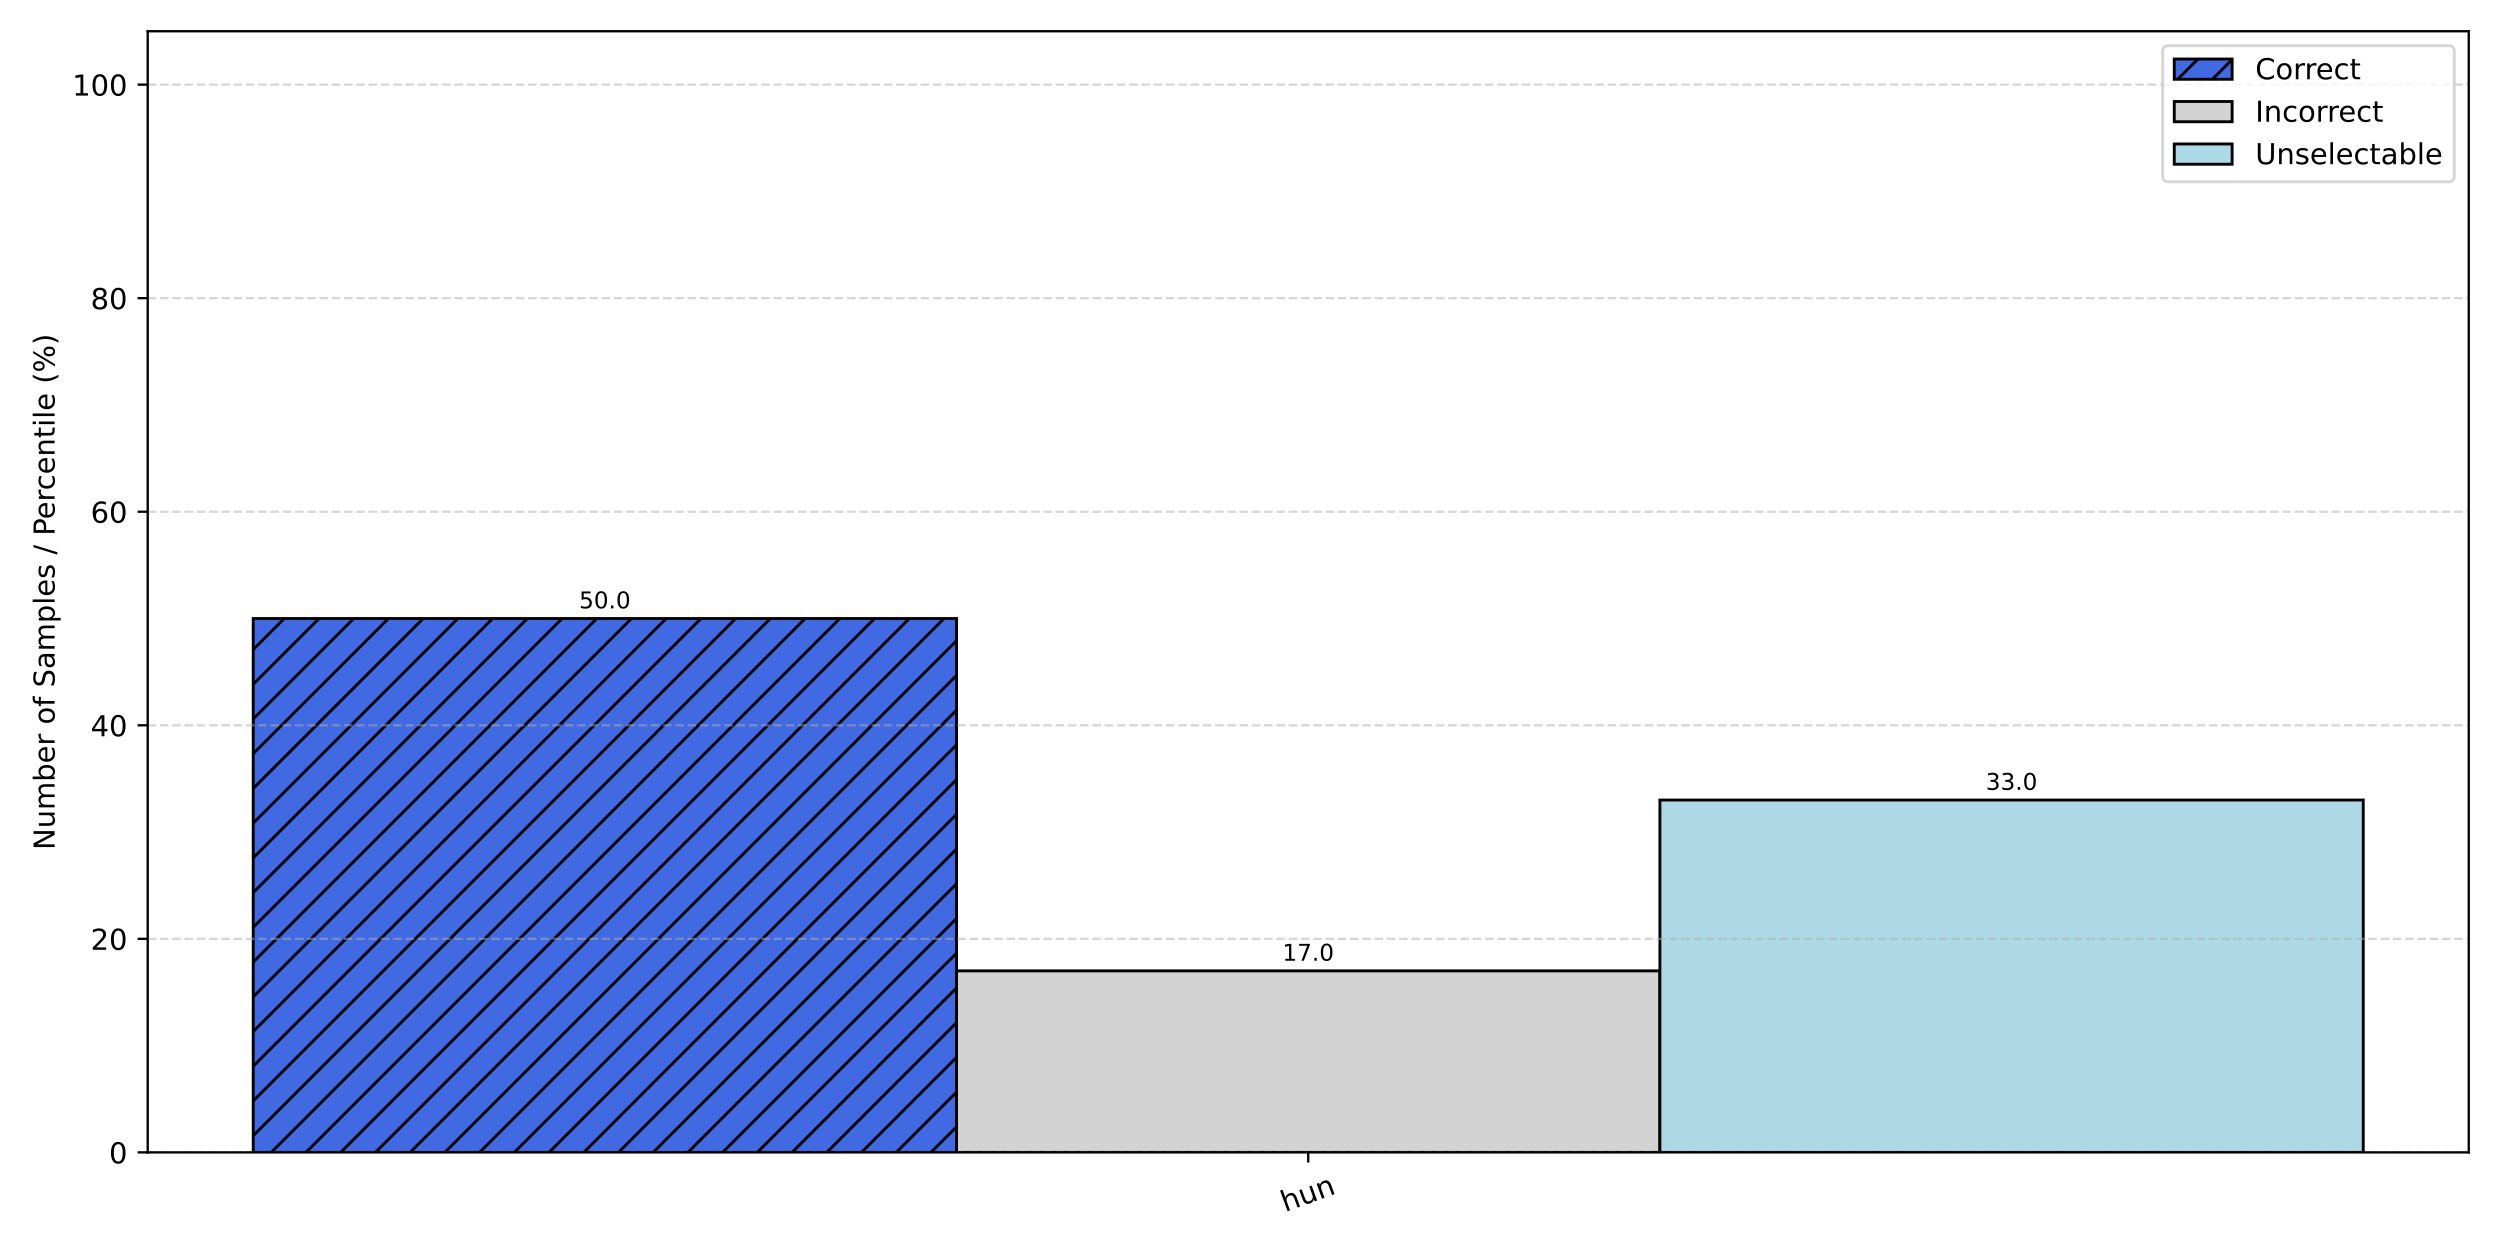
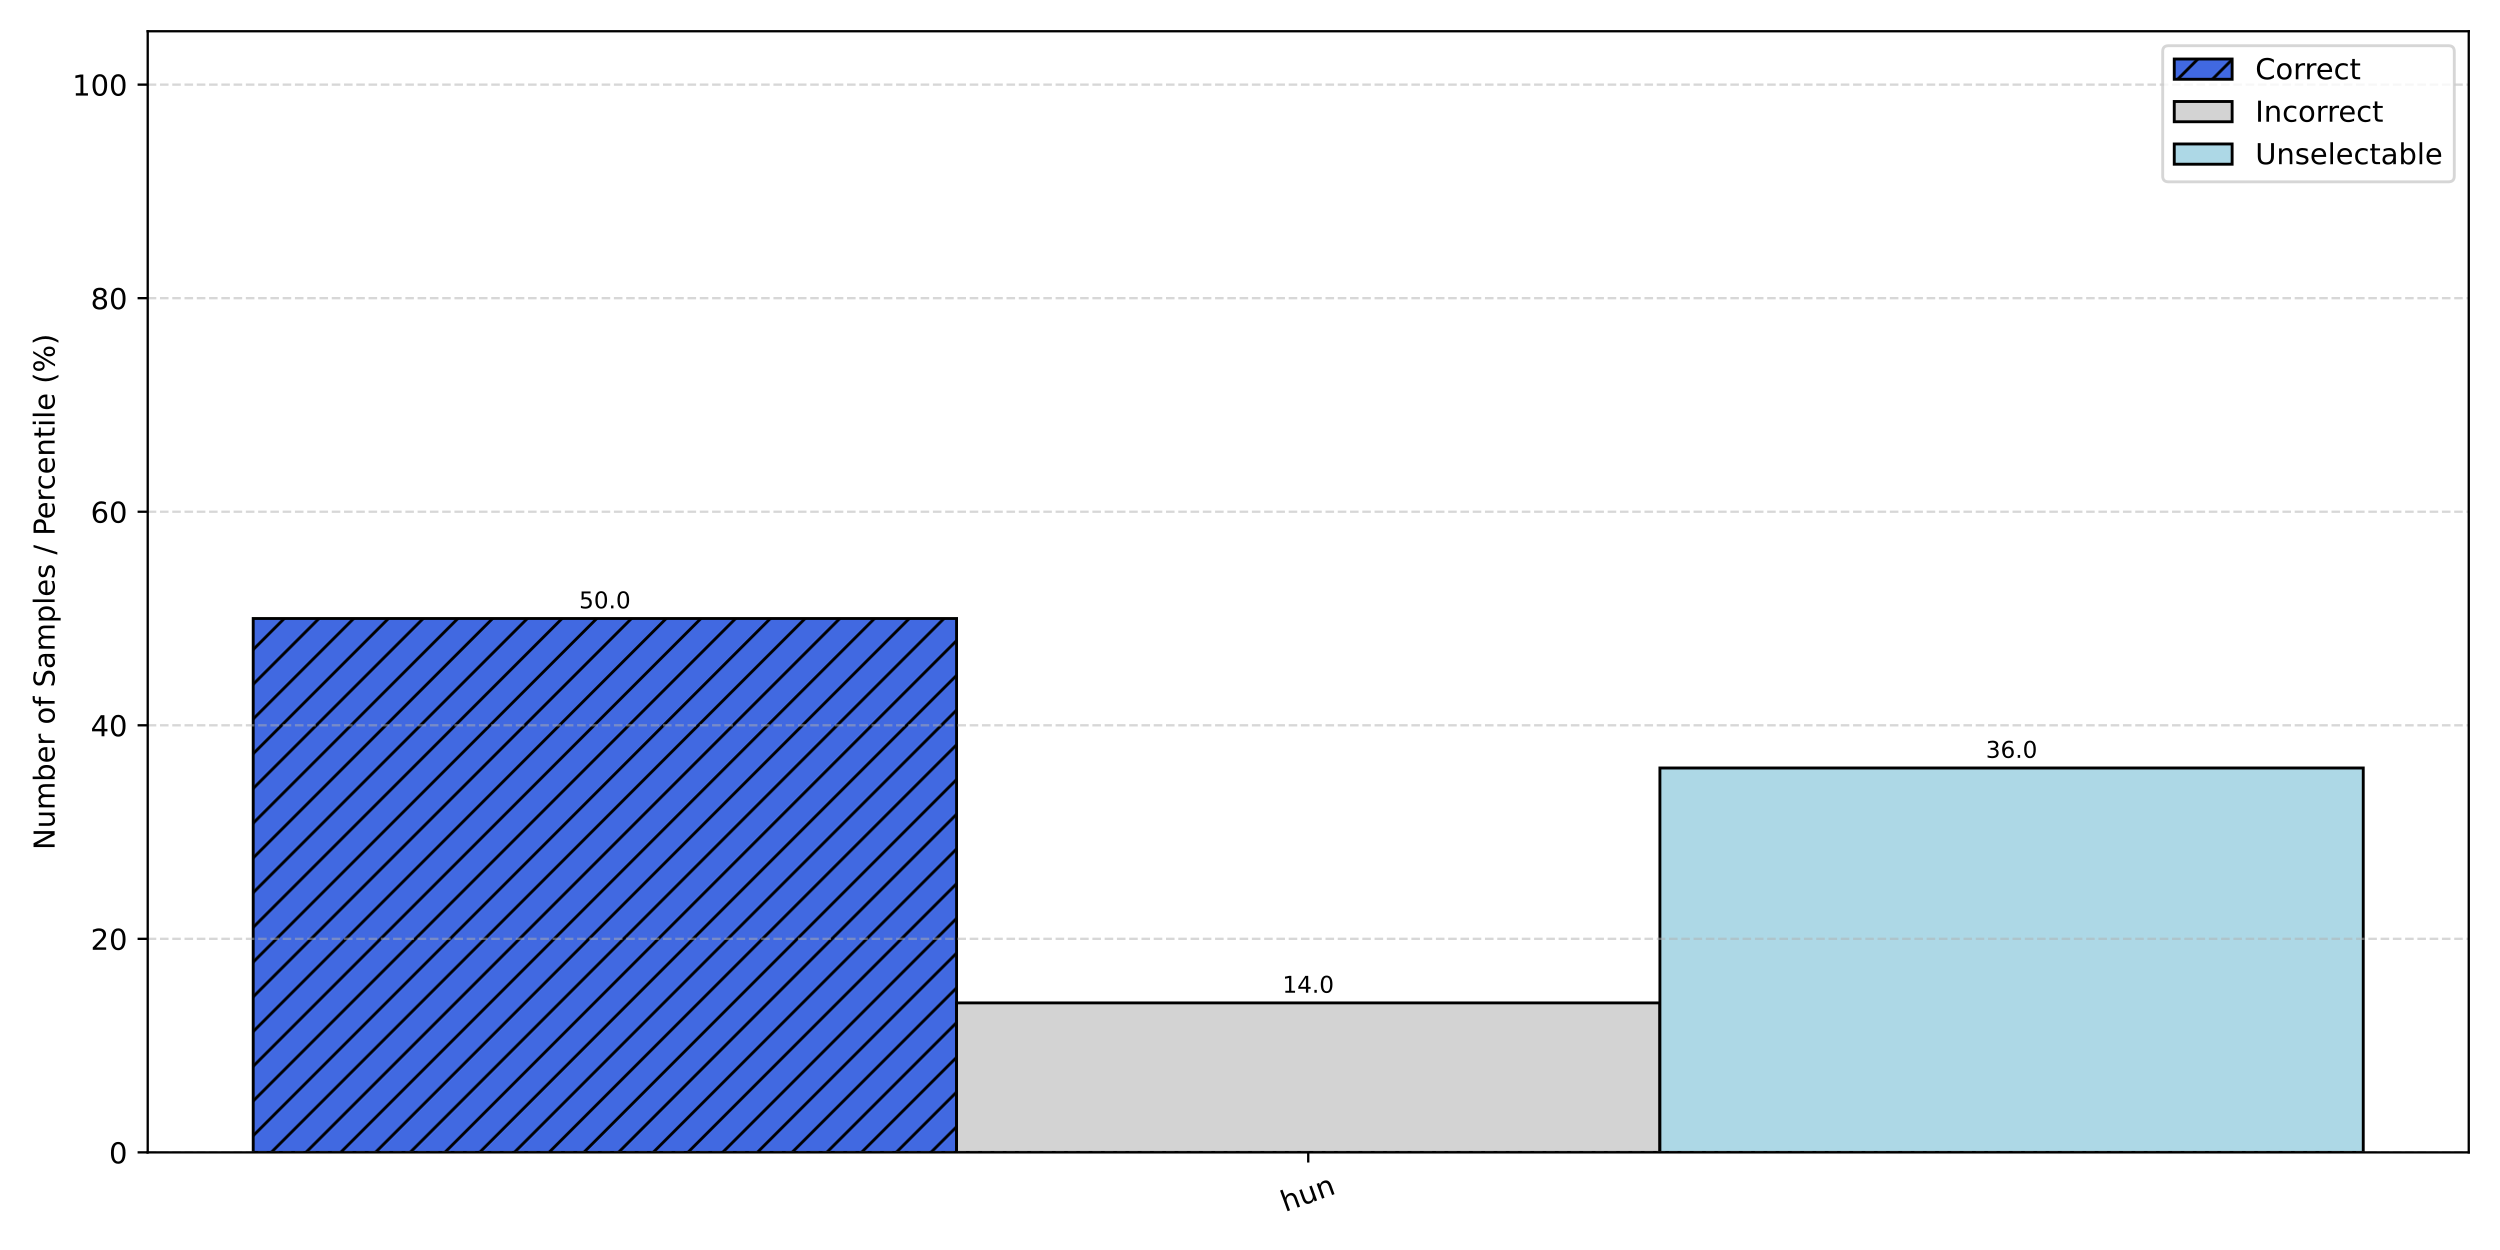
<svg xmlns="http://www.w3.org/2000/svg" xmlns:xlink="http://www.w3.org/1999/xlink" width="864pt" height="432pt" viewBox="0 0 864 432" version="1.1">
  <defs>
    <style type="text/css">*{stroke-linejoin: round; stroke-linecap: butt}</style>
  </defs>
  <g id="figure_1">
    <g id="patch_1">
      <path d="M 0 432  L 864 432  L 864 0  L 0 0  z " style="fill: #ffffff" />
    </g>
    <g id="axes_1">
      <g id="patch_2">
        <path d="M 51.05 398.264  L 853.2 398.264  L 853.2 10.8  L 51.05 10.8  z " style="fill: #ffffff" />
      </g>
      <g id="patch_3">
-         <path d="M 87.511 398.264  L 330.587 398.264  L 330.587 213.757  L 87.511 213.757  z " clip-path="url(#p5df76dbba8)" style="fill: url(#hac5fcfdf93); stroke: #000000; stroke-linejoin: miter" />
+         <path d="M 87.511 398.264  L 330.587 398.264  L 330.587 213.757  L 87.511 213.757  z " clip-path="url(#p2c3828a255)" style="fill: url(#hc8f9ef2264); stroke: #000000; stroke-linejoin: miter" />
      </g>
      <g id="patch_4">
-         <path d="M 330.587 398.264  L 573.663 398.264  L 573.663 335.531  L 330.587 335.531  z " clip-path="url(#p5df76dbba8)" style="fill: #d3d3d3; stroke: #000000; stroke-linejoin: miter" />
+         <path d="M 330.587 398.264  L 573.663 398.264  L 573.663 346.602  L 330.587 346.602  z " clip-path="url(#p2c3828a255)" style="fill: #d3d3d3; stroke: #000000; stroke-linejoin: miter" />
      </g>
      <g id="patch_5">
-         <path d="M 573.663 398.264  L 816.739 398.264  L 816.739 276.489  L 573.663 276.489  z " clip-path="url(#p5df76dbba8)" style="fill: #add8e6; stroke: #000000; stroke-linejoin: miter" />
+         <path d="M 573.663 398.264  L 816.739 398.264  L 816.739 265.419  L 573.663 265.419  z " clip-path="url(#p2c3828a255)" style="fill: #add8e6; stroke: #000000; stroke-linejoin: miter" />
      </g>
      <g id="matplotlib.axis_1">
        <g id="xtick_1">
          <g id="line2d_1">
            <defs>
-               <path id="m84ea73b405" d="M 0 0  L 0 3.5  " style="stroke: #000000; stroke-width: 0.8" />
-             </defs>
-             <g>
-               <use xlink:href="#m84ea73b405" x="452.125" y="398.264" style="stroke: #000000; stroke-width: 0.8" />
+               <path id="mce3da3071a" d="M 0 0  L 0 3.5  " style="stroke: #000000; stroke-width: 0.8" />
+             </defs>
+             <g>
+               <use xlink:href="#mce3da3071a" x="452.125" y="398.264" style="stroke: #000000; stroke-width: 0.8" />
            </g>
          </g>
          <g id="text_1">
            <g transform="translate(444.1358 418.9066) rotate(-20) scale(0.1 -0.1)">
              <defs>
                <path id="DejaVuSans-68" d="M 3513 2113  L 3513 0  L 2938 0  L 2938 2094  Q 2938 2591 2744 2837  Q 2550 3084 2163 3084  Q 1697 3084 1428 2787  Q 1159 2491 1159 1978  L 1159 0  L 581 0  L 581 4863  L 1159 4863  L 1159 2956  Q 1366 3272 1645 3428  Q 1925 3584 2291 3584  Q 2894 3584 3203 3211  Q 3513 2838 3513 2113  z " transform="scale(0.015625)" />
                <path id="DejaVuSans-75" d="M 544 1381  L 544 3500  L 1119 3500  L 1119 1403  Q 1119 906 1312 657  Q 1506 409 1894 409  Q 2359 409 2629 706  Q 2900 1003 2900 1516  L 2900 3500  L 3475 3500  L 3475 0  L 2900 0  L 2900 538  Q 2691 219 2414 64  Q 2138 -91 1772 -91  Q 1169 -91 856 284  Q 544 659 544 1381  z M 1991 3584  L 1991 3584  z " transform="scale(0.015625)" />
                <path id="DejaVuSans-6e" d="M 3513 2113  L 3513 0  L 2938 0  L 2938 2094  Q 2938 2591 2744 2837  Q 2550 3084 2163 3084  Q 1697 3084 1428 2787  Q 1159 2491 1159 1978  L 1159 0  L 581 0  L 581 3500  L 1159 3500  L 1159 2956  Q 1366 3272 1645 3428  Q 1925 3584 2291 3584  Q 2894 3584 3203 3211  Q 3513 2838 3513 2113  z " transform="scale(0.015625)" />
              </defs>
              <use xlink:href="#DejaVuSans-68" />
              <use xlink:href="#DejaVuSans-75" transform="translate(63.37891 0)" />
              <use xlink:href="#DejaVuSans-6e" transform="translate(126.7578 0)" />
            </g>
          </g>
        </g>
      </g>
      <g id="matplotlib.axis_2">
        <g id="ytick_1">
          <g id="line2d_2">
-             <path d="M 51.05 398.264  L 853.2 398.264  " clip-path="url(#p5df76dbba8)" style="fill: none; stroke-dasharray: 2.96,1.28; stroke-dashoffset: 0; stroke: #b0b0b0; stroke-opacity: 0.5; stroke-width: 0.8" />
+             <path d="M 51.05 398.264  L 853.2 398.264  " clip-path="url(#p2c3828a255)" style="fill: none; stroke-dasharray: 2.96,1.28; stroke-dashoffset: 0; stroke: #b0b0b0; stroke-opacity: 0.5; stroke-width: 0.8" />
          </g>
          <g id="line2d_3">
            <defs>
-               <path id="m98b6b7f168" d="M 0 0  L -3.5 0  " style="stroke: #000000; stroke-width: 0.8" />
-             </defs>
-             <g>
-               <use xlink:href="#m98b6b7f168" x="51.05" y="398.264" style="stroke: #000000; stroke-width: 0.8" />
+               <path id="m13488a6b2f" d="M 0 0  L -3.5 0  " style="stroke: #000000; stroke-width: 0.8" />
+             </defs>
+             <g>
+               <use xlink:href="#m13488a6b2f" x="51.05" y="398.264" style="stroke: #000000; stroke-width: 0.8" />
            </g>
          </g>
          <g id="text_2">
            <g transform="translate(37.6875 402.0629) scale(0.1 -0.1)">
              <defs>
                <path id="DejaVuSans-30" d="M 2034 4250  Q 1547 4250 1301 3770  Q 1056 3291 1056 2328  Q 1056 1369 1301 889  Q 1547 409 2034 409  Q 2525 409 2770 889  Q 3016 1369 3016 2328  Q 3016 3291 2770 3770  Q 2525 4250 2034 4250  z M 2034 4750  Q 2819 4750 3233 4129  Q 3647 3509 3647 2328  Q 3647 1150 3233 529  Q 2819 -91 2034 -91  Q 1250 -91 836 529  Q 422 1150 422 2328  Q 422 3509 836 4129  Q 1250 4750 2034 4750  z " transform="scale(0.015625)" />
              </defs>
              <use xlink:href="#DejaVuSans-30" />
            </g>
          </g>
        </g>
        <g id="ytick_2">
          <g id="line2d_4">
-             <path d="M 51.05 324.461  L 853.2 324.461  " clip-path="url(#p5df76dbba8)" style="fill: none; stroke-dasharray: 2.96,1.28; stroke-dashoffset: 0; stroke: #b0b0b0; stroke-opacity: 0.5; stroke-width: 0.8" />
+             <path d="M 51.05 324.461  L 853.2 324.461  " clip-path="url(#p2c3828a255)" style="fill: none; stroke-dasharray: 2.96,1.28; stroke-dashoffset: 0; stroke: #b0b0b0; stroke-opacity: 0.5; stroke-width: 0.8" />
          </g>
          <g id="line2d_5">
            <g>
-               <use xlink:href="#m98b6b7f168" x="51.05" y="324.461" style="stroke: #000000; stroke-width: 0.8" />
+               <use xlink:href="#m13488a6b2f" x="51.05" y="324.461" style="stroke: #000000; stroke-width: 0.8" />
            </g>
          </g>
          <g id="text_3">
            <g transform="translate(31.325 328.2603) scale(0.1 -0.1)">
              <defs>
                <path id="DejaVuSans-32" d="M 1228 531  L 3431 531  L 3431 0  L 469 0  L 469 531  Q 828 903 1448 1529  Q 2069 2156 2228 2338  Q 2531 2678 2651 2914  Q 2772 3150 2772 3378  Q 2772 3750 2511 3984  Q 2250 4219 1831 4219  Q 1534 4219 1204 4116  Q 875 4013 500 3803  L 500 4441  Q 881 4594 1212 4672  Q 1544 4750 1819 4750  Q 2544 4750 2975 4387  Q 3406 4025 3406 3419  Q 3406 3131 3298 2873  Q 3191 2616 2906 2266  Q 2828 2175 2409 1742  Q 1991 1309 1228 531  z " transform="scale(0.015625)" />
              </defs>
              <use xlink:href="#DejaVuSans-32" />
              <use xlink:href="#DejaVuSans-30" transform="translate(63.62305 0)" />
            </g>
          </g>
        </g>
        <g id="ytick_3">
          <g id="line2d_6">
-             <path d="M 51.05 250.658  L 853.2 250.658  " clip-path="url(#p5df76dbba8)" style="fill: none; stroke-dasharray: 2.96,1.28; stroke-dashoffset: 0; stroke: #b0b0b0; stroke-opacity: 0.5; stroke-width: 0.8" />
+             <path d="M 51.05 250.658  L 853.2 250.658  " clip-path="url(#p2c3828a255)" style="fill: none; stroke-dasharray: 2.96,1.28; stroke-dashoffset: 0; stroke: #b0b0b0; stroke-opacity: 0.5; stroke-width: 0.8" />
          </g>
          <g id="line2d_7">
            <g>
-               <use xlink:href="#m98b6b7f168" x="51.05" y="250.658" style="stroke: #000000; stroke-width: 0.8" />
+               <use xlink:href="#m13488a6b2f" x="51.05" y="250.658" style="stroke: #000000; stroke-width: 0.8" />
            </g>
          </g>
          <g id="text_4">
            <g transform="translate(31.325 254.4577) scale(0.1 -0.1)">
              <defs>
                <path id="DejaVuSans-34" d="M 2419 4116  L 825 1625  L 2419 1625  L 2419 4116  z M 2253 4666  L 3047 4666  L 3047 1625  L 3713 1625  L 3713 1100  L 3047 1100  L 3047 0  L 2419 0  L 2419 1100  L 313 1100  L 313 1709  L 2253 4666  z " transform="scale(0.015625)" />
              </defs>
              <use xlink:href="#DejaVuSans-34" />
              <use xlink:href="#DejaVuSans-30" transform="translate(63.62305 0)" />
            </g>
          </g>
        </g>
        <g id="ytick_4">
          <g id="line2d_8">
-             <path d="M 51.05 176.856  L 853.2 176.856  " clip-path="url(#p5df76dbba8)" style="fill: none; stroke-dasharray: 2.96,1.28; stroke-dashoffset: 0; stroke: #b0b0b0; stroke-opacity: 0.5; stroke-width: 0.8" />
+             <path d="M 51.05 176.856  L 853.2 176.856  " clip-path="url(#p2c3828a255)" style="fill: none; stroke-dasharray: 2.96,1.28; stroke-dashoffset: 0; stroke: #b0b0b0; stroke-opacity: 0.5; stroke-width: 0.8" />
          </g>
          <g id="line2d_9">
            <g>
-               <use xlink:href="#m98b6b7f168" x="51.05" y="176.856" style="stroke: #000000; stroke-width: 0.8" />
+               <use xlink:href="#m13488a6b2f" x="51.05" y="176.856" style="stroke: #000000; stroke-width: 0.8" />
            </g>
          </g>
          <g id="text_5">
            <g transform="translate(31.325 180.6551) scale(0.1 -0.1)">
              <defs>
                <path id="DejaVuSans-36" d="M 2113 2584  Q 1688 2584 1439 2293  Q 1191 2003 1191 1497  Q 1191 994 1439 701  Q 1688 409 2113 409  Q 2538 409 2786 701  Q 3034 994 3034 1497  Q 3034 2003 2786 2293  Q 2538 2584 2113 2584  z M 3366 4563  L 3366 3988  Q 3128 4100 2886 4159  Q 2644 4219 2406 4219  Q 1781 4219 1451 3797  Q 1122 3375 1075 2522  Q 1259 2794 1537 2939  Q 1816 3084 2150 3084  Q 2853 3084 3261 2657  Q 3669 2231 3669 1497  Q 3669 778 3244 343  Q 2819 -91 2113 -91  Q 1303 -91 875 529  Q 447 1150 447 2328  Q 447 3434 972 4092  Q 1497 4750 2381 4750  Q 2619 4750 2861 4703  Q 3103 4656 3366 4563  z " transform="scale(0.015625)" />
              </defs>
              <use xlink:href="#DejaVuSans-36" />
              <use xlink:href="#DejaVuSans-30" transform="translate(63.62305 0)" />
            </g>
          </g>
        </g>
        <g id="ytick_5">
          <g id="line2d_10">
-             <path d="M 51.05 103.053  L 853.2 103.053  " clip-path="url(#p5df76dbba8)" style="fill: none; stroke-dasharray: 2.96,1.28; stroke-dashoffset: 0; stroke: #b0b0b0; stroke-opacity: 0.5; stroke-width: 0.8" />
+             <path d="M 51.05 103.053  L 853.2 103.053  " clip-path="url(#p2c3828a255)" style="fill: none; stroke-dasharray: 2.96,1.28; stroke-dashoffset: 0; stroke: #b0b0b0; stroke-opacity: 0.5; stroke-width: 0.8" />
          </g>
          <g id="line2d_11">
            <g>
-               <use xlink:href="#m98b6b7f168" x="51.05" y="103.053" style="stroke: #000000; stroke-width: 0.8" />
+               <use xlink:href="#m13488a6b2f" x="51.05" y="103.053" style="stroke: #000000; stroke-width: 0.8" />
            </g>
          </g>
          <g id="text_6">
            <g transform="translate(31.325 106.8525) scale(0.1 -0.1)">
              <defs>
                <path id="DejaVuSans-38" d="M 2034 2216  Q 1584 2216 1326 1975  Q 1069 1734 1069 1313  Q 1069 891 1326 650  Q 1584 409 2034 409  Q 2484 409 2743 651  Q 3003 894 3003 1313  Q 3003 1734 2745 1975  Q 2488 2216 2034 2216  z M 1403 2484  Q 997 2584 770 2862  Q 544 3141 544 3541  Q 544 4100 942 4425  Q 1341 4750 2034 4750  Q 2731 4750 3128 4425  Q 3525 4100 3525 3541  Q 3525 3141 3298 2862  Q 3072 2584 2669 2484  Q 3125 2378 3379 2068  Q 3634 1759 3634 1313  Q 3634 634 3220 271  Q 2806 -91 2034 -91  Q 1263 -91 848 271  Q 434 634 434 1313  Q 434 1759 690 2068  Q 947 2378 1403 2484  z M 1172 3481  Q 1172 3119 1398 2916  Q 1625 2713 2034 2713  Q 2441 2713 2670 2916  Q 2900 3119 2900 3481  Q 2900 3844 2670 4047  Q 2441 4250 2034 4250  Q 1625 4250 1398 4047  Q 1172 3844 1172 3481  z " transform="scale(0.015625)" />
              </defs>
              <use xlink:href="#DejaVuSans-38" />
              <use xlink:href="#DejaVuSans-30" transform="translate(63.62305 0)" />
            </g>
          </g>
        </g>
        <g id="ytick_6">
          <g id="line2d_12">
-             <path d="M 51.05 29.251  L 853.2 29.251  " clip-path="url(#p5df76dbba8)" style="fill: none; stroke-dasharray: 2.96,1.28; stroke-dashoffset: 0; stroke: #b0b0b0; stroke-opacity: 0.5; stroke-width: 0.8" />
+             <path d="M 51.05 29.251  L 853.2 29.251  " clip-path="url(#p2c3828a255)" style="fill: none; stroke-dasharray: 2.96,1.28; stroke-dashoffset: 0; stroke: #b0b0b0; stroke-opacity: 0.5; stroke-width: 0.8" />
          </g>
          <g id="line2d_13">
            <g>
-               <use xlink:href="#m98b6b7f168" x="51.05" y="29.251" style="stroke: #000000; stroke-width: 0.8" />
+               <use xlink:href="#m13488a6b2f" x="51.05" y="29.251" style="stroke: #000000; stroke-width: 0.8" />
            </g>
          </g>
          <g id="text_7">
            <g transform="translate(24.9625 33.04987) scale(0.1 -0.1)">
              <defs>
                <path id="DejaVuSans-31" d="M 794 531  L 1825 531  L 1825 4091  L 703 3866  L 703 4441  L 1819 4666  L 2450 4666  L 2450 531  L 3481 531  L 3481 0  L 794 0  L 794 531  z " transform="scale(0.015625)" />
              </defs>
              <use xlink:href="#DejaVuSans-31" />
              <use xlink:href="#DejaVuSans-30" transform="translate(63.62305 0)" />
              <use xlink:href="#DejaVuSans-30" transform="translate(127.2461 0)" />
            </g>
          </g>
        </g>
        <g id="text_8">
          <g transform="translate(18.88281 293.735) rotate(-90) scale(0.1 -0.1)">
            <defs>
              <path id="DejaVuSans-4e" d="M 628 4666  L 1478 4666  L 3547 763  L 3547 4666  L 4159 4666  L 4159 0  L 3309 0  L 1241 3903  L 1241 0  L 628 0  L 628 4666  z " transform="scale(0.015625)" />
              <path id="DejaVuSans-6d" d="M 3328 2828  Q 3544 3216 3844 3400  Q 4144 3584 4550 3584  Q 5097 3584 5394 3201  Q 5691 2819 5691 2113  L 5691 0  L 5113 0  L 5113 2094  Q 5113 2597 4934 2840  Q 4756 3084 4391 3084  Q 3944 3084 3684 2787  Q 3425 2491 3425 1978  L 3425 0  L 2847 0  L 2847 2094  Q 2847 2600 2669 2842  Q 2491 3084 2119 3084  Q 1678 3084 1418 2786  Q 1159 2488 1159 1978  L 1159 0  L 581 0  L 581 3500  L 1159 3500  L 1159 2956  Q 1356 3278 1631 3431  Q 1906 3584 2284 3584  Q 2666 3584 2933 3390  Q 3200 3197 3328 2828  z " transform="scale(0.015625)" />
              <path id="DejaVuSans-62" d="M 3116 1747  Q 3116 2381 2855 2742  Q 2594 3103 2138 3103  Q 1681 3103 1420 2742  Q 1159 2381 1159 1747  Q 1159 1113 1420 752  Q 1681 391 2138 391  Q 2594 391 2855 752  Q 3116 1113 3116 1747  z M 1159 2969  Q 1341 3281 1617 3432  Q 1894 3584 2278 3584  Q 2916 3584 3314 3078  Q 3713 2572 3713 1747  Q 3713 922 3314 415  Q 2916 -91 2278 -91  Q 1894 -91 1617 61  Q 1341 213 1159 525  L 1159 0  L 581 0  L 581 4863  L 1159 4863  L 1159 2969  z " transform="scale(0.015625)" />
              <path id="DejaVuSans-65" d="M 3597 1894  L 3597 1613  L 953 1613  Q 991 1019 1311 708  Q 1631 397 2203 397  Q 2534 397 2845 478  Q 3156 559 3463 722  L 3463 178  Q 3153 47 2828 -22  Q 2503 -91 2169 -91  Q 1331 -91 842 396  Q 353 884 353 1716  Q 353 2575 817 3079  Q 1281 3584 2069 3584  Q 2775 3584 3186 3129  Q 3597 2675 3597 1894  z M 3022 2063  Q 3016 2534 2758 2815  Q 2500 3097 2075 3097  Q 1594 3097 1305 2825  Q 1016 2553 972 2059  L 3022 2063  z " transform="scale(0.015625)" />
              <path id="DejaVuSans-72" d="M 2631 2963  Q 2534 3019 2420 3045  Q 2306 3072 2169 3072  Q 1681 3072 1420 2755  Q 1159 2438 1159 1844  L 1159 0  L 581 0  L 581 3500  L 1159 3500  L 1159 2956  Q 1341 3275 1631 3429  Q 1922 3584 2338 3584  Q 2397 3584 2469 3576  Q 2541 3569 2628 3553  L 2631 2963  z " transform="scale(0.015625)" />
              <path id="DejaVuSans-20" transform="scale(0.015625)" />
              <path id="DejaVuSans-6f" d="M 1959 3097  Q 1497 3097 1228 2736  Q 959 2375 959 1747  Q 959 1119 1226 758  Q 1494 397 1959 397  Q 2419 397 2687 759  Q 2956 1122 2956 1747  Q 2956 2369 2687 2733  Q 2419 3097 1959 3097  z M 1959 3584  Q 2709 3584 3137 3096  Q 3566 2609 3566 1747  Q 3566 888 3137 398  Q 2709 -91 1959 -91  Q 1206 -91 779 398  Q 353 888 353 1747  Q 353 2609 779 3096  Q 1206 3584 1959 3584  z " transform="scale(0.015625)" />
              <path id="DejaVuSans-66" d="M 2375 4863  L 2375 4384  L 1825 4384  Q 1516 4384 1395 4259  Q 1275 4134 1275 3809  L 1275 3500  L 2222 3500  L 2222 3053  L 1275 3053  L 1275 0  L 697 0  L 697 3053  L 147 3053  L 147 3500  L 697 3500  L 697 3744  Q 697 4328 969 4595  Q 1241 4863 1831 4863  L 2375 4863  z " transform="scale(0.015625)" />
              <path id="DejaVuSans-53" d="M 3425 4513  L 3425 3897  Q 3066 4069 2747 4153  Q 2428 4238 2131 4238  Q 1616 4238 1336 4038  Q 1056 3838 1056 3469  Q 1056 3159 1242 3001  Q 1428 2844 1947 2747  L 2328 2669  Q 3034 2534 3370 2195  Q 3706 1856 3706 1288  Q 3706 609 3251 259  Q 2797 -91 1919 -91  Q 1588 -91 1214 -16  Q 841 59 441 206  L 441 856  Q 825 641 1194 531  Q 1563 422 1919 422  Q 2459 422 2753 634  Q 3047 847 3047 1241  Q 3047 1584 2836 1778  Q 2625 1972 2144 2069  L 1759 2144  Q 1053 2284 737 2584  Q 422 2884 422 3419  Q 422 4038 858 4394  Q 1294 4750 2059 4750  Q 2388 4750 2728 4690  Q 3069 4631 3425 4513  z " transform="scale(0.015625)" />
              <path id="DejaVuSans-61" d="M 2194 1759  Q 1497 1759 1228 1600  Q 959 1441 959 1056  Q 959 750 1161 570  Q 1363 391 1709 391  Q 2188 391 2477 730  Q 2766 1069 2766 1631  L 2766 1759  L 2194 1759  z M 3341 1997  L 3341 0  L 2766 0  L 2766 531  Q 2569 213 2275 61  Q 1981 -91 1556 -91  Q 1019 -91 701 211  Q 384 513 384 1019  Q 384 1609 779 1909  Q 1175 2209 1959 2209  L 2766 2209  L 2766 2266  Q 2766 2663 2505 2880  Q 2244 3097 1772 3097  Q 1472 3097 1187 3025  Q 903 2953 641 2809  L 641 3341  Q 956 3463 1253 3523  Q 1550 3584 1831 3584  Q 2591 3584 2966 3190  Q 3341 2797 3341 1997  z " transform="scale(0.015625)" />
              <path id="DejaVuSans-70" d="M 1159 525  L 1159 -1331  L 581 -1331  L 581 3500  L 1159 3500  L 1159 2969  Q 1341 3281 1617 3432  Q 1894 3584 2278 3584  Q 2916 3584 3314 3078  Q 3713 2572 3713 1747  Q 3713 922 3314 415  Q 2916 -91 2278 -91  Q 1894 -91 1617 61  Q 1341 213 1159 525  z M 3116 1747  Q 3116 2381 2855 2742  Q 2594 3103 2138 3103  Q 1681 3103 1420 2742  Q 1159 2381 1159 1747  Q 1159 1113 1420 752  Q 1681 391 2138 391  Q 2594 391 2855 752  Q 3116 1113 3116 1747  z " transform="scale(0.015625)" />
              <path id="DejaVuSans-6c" d="M 603 4863  L 1178 4863  L 1178 0  L 603 0  L 603 4863  z " transform="scale(0.015625)" />
              <path id="DejaVuSans-73" d="M 2834 3397  L 2834 2853  Q 2591 2978 2328 3040  Q 2066 3103 1784 3103  Q 1356 3103 1142 2972  Q 928 2841 928 2578  Q 928 2378 1081 2264  Q 1234 2150 1697 2047  L 1894 2003  Q 2506 1872 2764 1633  Q 3022 1394 3022 966  Q 3022 478 2636 193  Q 2250 -91 1575 -91  Q 1294 -91 989 -36  Q 684 19 347 128  L 347 722  Q 666 556 975 473  Q 1284 391 1588 391  Q 1994 391 2212 530  Q 2431 669 2431 922  Q 2431 1156 2273 1281  Q 2116 1406 1581 1522  L 1381 1569  Q 847 1681 609 1914  Q 372 2147 372 2553  Q 372 3047 722 3315  Q 1072 3584 1716 3584  Q 2034 3584 2315 3537  Q 2597 3491 2834 3397  z " transform="scale(0.015625)" />
              <path id="DejaVuSans-2f" d="M 1625 4666  L 2156 4666  L 531 -594  L 0 -594  L 1625 4666  z " transform="scale(0.015625)" />
              <path id="DejaVuSans-50" d="M 1259 4147  L 1259 2394  L 2053 2394  Q 2494 2394 2734 2622  Q 2975 2850 2975 3272  Q 2975 3691 2734 3919  Q 2494 4147 2053 4147  L 1259 4147  z M 628 4666  L 2053 4666  Q 2838 4666 3239 4311  Q 3641 3956 3641 3272  Q 3641 2581 3239 2228  Q 2838 1875 2053 1875  L 1259 1875  L 1259 0  L 628 0  L 628 4666  z " transform="scale(0.015625)" />
              <path id="DejaVuSans-63" d="M 3122 3366  L 3122 2828  Q 2878 2963 2633 3030  Q 2388 3097 2138 3097  Q 1578 3097 1268 2742  Q 959 2388 959 1747  Q 959 1106 1268 751  Q 1578 397 2138 397  Q 2388 397 2633 464  Q 2878 531 3122 666  L 3122 134  Q 2881 22 2623 -34  Q 2366 -91 2075 -91  Q 1284 -91 818 406  Q 353 903 353 1747  Q 353 2603 823 3093  Q 1294 3584 2113 3584  Q 2378 3584 2631 3529  Q 2884 3475 3122 3366  z " transform="scale(0.015625)" />
              <path id="DejaVuSans-74" d="M 1172 4494  L 1172 3500  L 2356 3500  L 2356 3053  L 1172 3053  L 1172 1153  Q 1172 725 1289 603  Q 1406 481 1766 481  L 2356 481  L 2356 0  L 1766 0  Q 1100 0 847 248  Q 594 497 594 1153  L 594 3053  L 172 3053  L 172 3500  L 594 3500  L 594 4494  L 1172 4494  z " transform="scale(0.015625)" />
              <path id="DejaVuSans-69" d="M 603 3500  L 1178 3500  L 1178 0  L 603 0  L 603 3500  z M 603 4863  L 1178 4863  L 1178 4134  L 603 4134  L 603 4863  z " transform="scale(0.015625)" />
              <path id="DejaVuSans-28" d="M 1984 4856  Q 1566 4138 1362 3434  Q 1159 2731 1159 2009  Q 1159 1288 1364 580  Q 1569 -128 1984 -844  L 1484 -844  Q 1016 -109 783 600  Q 550 1309 550 2009  Q 550 2706 781 3412  Q 1013 4119 1484 4856  L 1984 4856  z " transform="scale(0.015625)" />
              <path id="DejaVuSans-25" d="M 4653 2053  Q 4381 2053 4226 1822  Q 4072 1591 4072 1178  Q 4072 772 4226 539  Q 4381 306 4653 306  Q 4919 306 5073 539  Q 5228 772 5228 1178  Q 5228 1588 5073 1820  Q 4919 2053 4653 2053  z M 4653 2450  Q 5147 2450 5437 2106  Q 5728 1763 5728 1178  Q 5728 594 5436 251  Q 5144 -91 4653 -91  Q 4153 -91 3862 251  Q 3572 594 3572 1178  Q 3572 1766 3864 2108  Q 4156 2450 4653 2450  z M 1428 4353  Q 1159 4353 1004 4120  Q 850 3888 850 3481  Q 850 3069 1003 2837  Q 1156 2606 1428 2606  Q 1700 2606 1854 2837  Q 2009 3069 2009 3481  Q 2009 3884 1853 4118  Q 1697 4353 1428 4353  z M 4250 4750  L 4750 4750  L 1831 -91  L 1331 -91  L 4250 4750  z M 1428 4750  Q 1922 4750 2215 4408  Q 2509 4066 2509 3481  Q 2509 2891 2217 2550  Q 1925 2209 1428 2209  Q 931 2209 642 2551  Q 353 2894 353 3481  Q 353 4063 643 4406  Q 934 4750 1428 4750  z " transform="scale(0.015625)" />
              <path id="DejaVuSans-29" d="M 513 4856  L 1013 4856  Q 1481 4119 1714 3412  Q 1947 2706 1947 2009  Q 1947 1309 1714 600  Q 1481 -109 1013 -844  L 513 -844  Q 928 -128 1133 580  Q 1338 1288 1338 2009  Q 1338 2731 1133 3434  Q 928 4138 513 4856  z " transform="scale(0.015625)" />
            </defs>
            <use xlink:href="#DejaVuSans-4e" />
            <use xlink:href="#DejaVuSans-75" transform="translate(74.80469 0)" />
            <use xlink:href="#DejaVuSans-6d" transform="translate(138.1836 0)" />
            <use xlink:href="#DejaVuSans-62" transform="translate(235.5957 0)" />
            <use xlink:href="#DejaVuSans-65" transform="translate(299.0723 0)" />
            <use xlink:href="#DejaVuSans-72" transform="translate(360.5957 0)" />
            <use xlink:href="#DejaVuSans-20" transform="translate(401.709 0)" />
            <use xlink:href="#DejaVuSans-6f" transform="translate(433.4961 0)" />
            <use xlink:href="#DejaVuSans-66" transform="translate(494.6777 0)" />
            <use xlink:href="#DejaVuSans-20" transform="translate(529.8828 0)" />
            <use xlink:href="#DejaVuSans-53" transform="translate(561.6699 0)" />
            <use xlink:href="#DejaVuSans-61" transform="translate(625.1465 0)" />
            <use xlink:href="#DejaVuSans-6d" transform="translate(686.4258 0)" />
            <use xlink:href="#DejaVuSans-70" transform="translate(783.8379 0)" />
            <use xlink:href="#DejaVuSans-6c" transform="translate(847.3145 0)" />
            <use xlink:href="#DejaVuSans-65" transform="translate(875.0977 0)" />
            <use xlink:href="#DejaVuSans-73" transform="translate(936.6211 0)" />
            <use xlink:href="#DejaVuSans-20" transform="translate(988.7207 0)" />
            <use xlink:href="#DejaVuSans-2f" transform="translate(1020.508 0)" />
            <use xlink:href="#DejaVuSans-20" transform="translate(1054.199 0)" />
            <use xlink:href="#DejaVuSans-50" transform="translate(1085.986 0)" />
            <use xlink:href="#DejaVuSans-65" transform="translate(1142.664 0)" />
            <use xlink:href="#DejaVuSans-72" transform="translate(1204.188 0)" />
            <use xlink:href="#DejaVuSans-63" transform="translate(1243.051 0)" />
            <use xlink:href="#DejaVuSans-65" transform="translate(1298.031 0)" />
            <use xlink:href="#DejaVuSans-6e" transform="translate(1359.555 0)" />
            <use xlink:href="#DejaVuSans-74" transform="translate(1422.934 0)" />
            <use xlink:href="#DejaVuSans-69" transform="translate(1462.143 0)" />
            <use xlink:href="#DejaVuSans-6c" transform="translate(1489.926 0)" />
            <use xlink:href="#DejaVuSans-65" transform="translate(1517.709 0)" />
            <use xlink:href="#DejaVuSans-20" transform="translate(1579.232 0)" />
            <use xlink:href="#DejaVuSans-28" transform="translate(1611.02 0)" />
            <use xlink:href="#DejaVuSans-25" transform="translate(1650.033 0)" />
            <use xlink:href="#DejaVuSans-29" transform="translate(1745.053 0)" />
          </g>
        </g>
      </g>
      <g id="patch_6">
        <path d="M 51.05 398.264  L 51.05 10.8  " style="fill: none; stroke: #000000; stroke-width: 0.8; stroke-linejoin: miter; stroke-linecap: square" />
      </g>
      <g id="patch_7">
        <path d="M 853.2 398.264  L 853.2 10.8  " style="fill: none; stroke: #000000; stroke-width: 0.8; stroke-linejoin: miter; stroke-linecap: square" />
      </g>
      <g id="patch_8">
        <path d="M 51.05 398.264  L 853.2 398.264  " style="fill: none; stroke: #000000; stroke-width: 0.8; stroke-linejoin: miter; stroke-linecap: square" />
      </g>
      <g id="patch_9">
        <path d="M 51.05 10.8  L 853.2 10.8  " style="fill: none; stroke: #000000; stroke-width: 0.8; stroke-linejoin: miter; stroke-linecap: square" />
      </g>
      <g id="text_9">
        <g transform="translate(200.143 210.2484) scale(0.08 -0.08)">
          <defs>
            <path id="DejaVuSans-35" d="M 691 4666  L 3169 4666  L 3169 4134  L 1269 4134  L 1269 2991  Q 1406 3038 1543 3061  Q 1681 3084 1819 3084  Q 2600 3084 3056 2656  Q 3513 2228 3513 1497  Q 3513 744 3044 326  Q 2575 -91 1722 -91  Q 1428 -91 1123 -41  Q 819 9 494 109  L 494 744  Q 775 591 1075 516  Q 1375 441 1709 441  Q 2250 441 2565 725  Q 2881 1009 2881 1497  Q 2881 1984 2565 2268  Q 2250 2553 1709 2553  Q 1456 2553 1204 2497  Q 953 2441 691 2322  L 691 4666  z " transform="scale(0.015625)" />
            <path id="DejaVuSans-2e" d="M 684 794  L 1344 794  L 1344 0  L 684 0  L 684 794  z " transform="scale(0.015625)" />
          </defs>
          <use xlink:href="#DejaVuSans-35" />
          <use xlink:href="#DejaVuSans-30" transform="translate(63.62305 0)" />
          <use xlink:href="#DejaVuSans-2e" transform="translate(127.2461 0)" />
          <use xlink:href="#DejaVuSans-30" transform="translate(159.0332 0)" />
        </g>
      </g>
      <g id="text_10">
-         <g transform="translate(443.2188 332.0227) scale(0.08 -0.08)">
-           <defs>
-             <path id="DejaVuSans-37" d="M 525 4666  L 3525 4666  L 3525 4397  L 1831 0  L 1172 0  L 2766 4134  L 525 4134  L 525 4666  z " transform="scale(0.015625)" />
-           </defs>
+         <g transform="translate(443.2188 343.0931) scale(0.08 -0.08)">
          <use xlink:href="#DejaVuSans-31" />
-           <use xlink:href="#DejaVuSans-37" transform="translate(63.62305 0)" />
+           <use xlink:href="#DejaVuSans-34" transform="translate(63.62305 0)" />
          <use xlink:href="#DejaVuSans-2e" transform="translate(127.2461 0)" />
          <use xlink:href="#DejaVuSans-30" transform="translate(159.0332 0)" />
        </g>
      </g>
      <g id="text_11">
-         <g transform="translate(686.2945 272.9806) scale(0.08 -0.08)">
+         <g transform="translate(686.2945 261.9102) scale(0.08 -0.08)">
          <defs>
            <path id="DejaVuSans-33" d="M 2597 2516  Q 3050 2419 3304 2112  Q 3559 1806 3559 1356  Q 3559 666 3084 287  Q 2609 -91 1734 -91  Q 1441 -91 1130 -33  Q 819 25 488 141  L 488 750  Q 750 597 1062 519  Q 1375 441 1716 441  Q 2309 441 2620 675  Q 2931 909 2931 1356  Q 2931 1769 2642 2001  Q 2353 2234 1838 2234  L 1294 2234  L 1294 2753  L 1863 2753  Q 2328 2753 2575 2939  Q 2822 3125 2822 3475  Q 2822 3834 2567 4026  Q 2313 4219 1838 4219  Q 1578 4219 1281 4162  Q 984 4106 628 3988  L 628 4550  Q 988 4650 1302 4700  Q 1616 4750 1894 4750  Q 2613 4750 3031 4423  Q 3450 4097 3450 3541  Q 3450 3153 3228 2886  Q 3006 2619 2597 2516  z " transform="scale(0.015625)" />
          </defs>
          <use xlink:href="#DejaVuSans-33" />
-           <use xlink:href="#DejaVuSans-33" transform="translate(63.62305 0)" />
+           <use xlink:href="#DejaVuSans-36" transform="translate(63.62305 0)" />
          <use xlink:href="#DejaVuSans-2e" transform="translate(127.2461 0)" />
          <use xlink:href="#DejaVuSans-30" transform="translate(159.0332 0)" />
        </g>
      </g>
      <g id="legend_1">
        <g id="patch_10">
          <path d="M 749.423 62.834  L 846.2 62.834  Q 848.2 62.834 848.2 60.834  L 848.2 17.8  Q 848.2 15.8 846.2 15.8  L 749.423 15.8  Q 747.423 15.8 747.423 17.8  L 747.423 60.834  Q 747.423 62.834 749.423 62.834  z " style="fill: #ffffff; opacity: 0.8; stroke: #cccccc; stroke-linejoin: miter" />
        </g>
        <g id="patch_11">
-           <path d="M 751.423 27.398  L 771.423 27.398  L 771.423 20.398  L 751.423 20.398  z " style="fill: url(#hac5fcfdf93); stroke: #000000; stroke-linejoin: miter" />
+           <path d="M 751.423 27.398  L 771.423 27.398  L 771.423 20.398  L 751.423 20.398  z " style="fill: url(#hc8f9ef2264); stroke: #000000; stroke-linejoin: miter" />
        </g>
        <g id="text_12">
          <g transform="translate(779.4234 27.39844) scale(0.1 -0.1)">
            <defs>
              <path id="DejaVuSans-43" d="M 4122 4306  L 4122 3641  Q 3803 3938 3442 4084  Q 3081 4231 2675 4231  Q 1875 4231 1450 3742  Q 1025 3253 1025 2328  Q 1025 1406 1450 917  Q 1875 428 2675 428  Q 3081 428 3442 575  Q 3803 722 4122 1019  L 4122 359  Q 3791 134 3420 21  Q 3050 -91 2638 -91  Q 1578 -91 968 557  Q 359 1206 359 2328  Q 359 3453 968 4101  Q 1578 4750 2638 4750  Q 3056 4750 3426 4639  Q 3797 4528 4122 4306  z " transform="scale(0.015625)" />
            </defs>
            <use xlink:href="#DejaVuSans-43" />
            <use xlink:href="#DejaVuSans-6f" transform="translate(69.82422 0)" />
            <use xlink:href="#DejaVuSans-72" transform="translate(131.0059 0)" />
            <use xlink:href="#DejaVuSans-72" transform="translate(170.3691 0)" />
            <use xlink:href="#DejaVuSans-65" transform="translate(209.2324 0)" />
            <use xlink:href="#DejaVuSans-63" transform="translate(270.7559 0)" />
            <use xlink:href="#DejaVuSans-74" transform="translate(325.7363 0)" />
          </g>
        </g>
        <g id="patch_12">
          <path d="M 751.423 42.077  L 771.423 42.077  L 771.423 35.077  L 751.423 35.077  z " style="fill: #d3d3d3; stroke: #000000; stroke-linejoin: miter" />
        </g>
        <g id="text_13">
          <g transform="translate(779.4234 42.07656) scale(0.1 -0.1)">
            <defs>
              <path id="DejaVuSans-49" d="M 628 4666  L 1259 4666  L 1259 0  L 628 0  L 628 4666  z " transform="scale(0.015625)" />
            </defs>
            <use xlink:href="#DejaVuSans-49" />
            <use xlink:href="#DejaVuSans-6e" transform="translate(29.49219 0)" />
            <use xlink:href="#DejaVuSans-63" transform="translate(92.87109 0)" />
            <use xlink:href="#DejaVuSans-6f" transform="translate(147.8516 0)" />
            <use xlink:href="#DejaVuSans-72" transform="translate(209.0332 0)" />
            <use xlink:href="#DejaVuSans-72" transform="translate(248.3965 0)" />
            <use xlink:href="#DejaVuSans-65" transform="translate(287.2598 0)" />
            <use xlink:href="#DejaVuSans-63" transform="translate(348.7832 0)" />
            <use xlink:href="#DejaVuSans-74" transform="translate(403.7637 0)" />
          </g>
        </g>
        <g id="patch_13">
          <path d="M 751.423 56.755  L 771.423 56.755  L 771.423 49.755  L 751.423 49.755  z " style="fill: #add8e6; stroke: #000000; stroke-linejoin: miter" />
        </g>
        <g id="text_14">
          <g transform="translate(779.4234 56.75469) scale(0.1 -0.1)">
            <defs>
              <path id="DejaVuSans-55" d="M 556 4666  L 1191 4666  L 1191 1831  Q 1191 1081 1462 751  Q 1734 422 2344 422  Q 2950 422 3222 751  Q 3494 1081 3494 1831  L 3494 4666  L 4128 4666  L 4128 1753  Q 4128 841 3676 375  Q 3225 -91 2344 -91  Q 1459 -91 1007 375  Q 556 841 556 1753  L 556 4666  z " transform="scale(0.015625)" />
            </defs>
            <use xlink:href="#DejaVuSans-55" />
            <use xlink:href="#DejaVuSans-6e" transform="translate(73.19336 0)" />
            <use xlink:href="#DejaVuSans-73" transform="translate(136.5723 0)" />
            <use xlink:href="#DejaVuSans-65" transform="translate(188.6719 0)" />
            <use xlink:href="#DejaVuSans-6c" transform="translate(250.1953 0)" />
            <use xlink:href="#DejaVuSans-65" transform="translate(277.9785 0)" />
            <use xlink:href="#DejaVuSans-63" transform="translate(339.502 0)" />
            <use xlink:href="#DejaVuSans-74" transform="translate(394.4824 0)" />
            <use xlink:href="#DejaVuSans-61" transform="translate(433.6914 0)" />
            <use xlink:href="#DejaVuSans-62" transform="translate(494.9707 0)" />
            <use xlink:href="#DejaVuSans-6c" transform="translate(558.4473 0)" />
            <use xlink:href="#DejaVuSans-65" transform="translate(586.2305 0)" />
          </g>
        </g>
      </g>
    </g>
  </g>
  <defs>
-     <clipPath id="p5df76dbba8">
+     <clipPath id="p2c3828a255">
      <rect x="51.05" y="10.8" width="802.15" height="387.464" />
    </clipPath>
  </defs>
  <defs>
-     <pattern id="hac5fcfdf93" patternUnits="userSpaceOnUse" x="0" y="0" width="72" height="72">
+     <pattern id="hc8f9ef2264" patternUnits="userSpaceOnUse" x="0" y="0" width="72" height="72">
      <rect x="0" y="0" width="73" height="73" fill="#4169e1" />
      <path d="M -36 36  L 36 -36  M -30 42  L 42 -30  M -24 48  L 48 -24  M -18 54  L 54 -18  M -12 60  L 60 -12  M -6 66  L 66 -6  M 0 72  L 72 0  M 6 78  L 78 6  M 12 84  L 84 12  M 18 90  L 90 18  M 24 96  L 96 24  M 30 102  L 102 30  M 36 108  L 108 36  " style="fill: #000000; stroke: #000000; stroke-width: 1.0; stroke-linecap: butt; stroke-linejoin: miter" />
    </pattern>
  </defs>
</svg>
